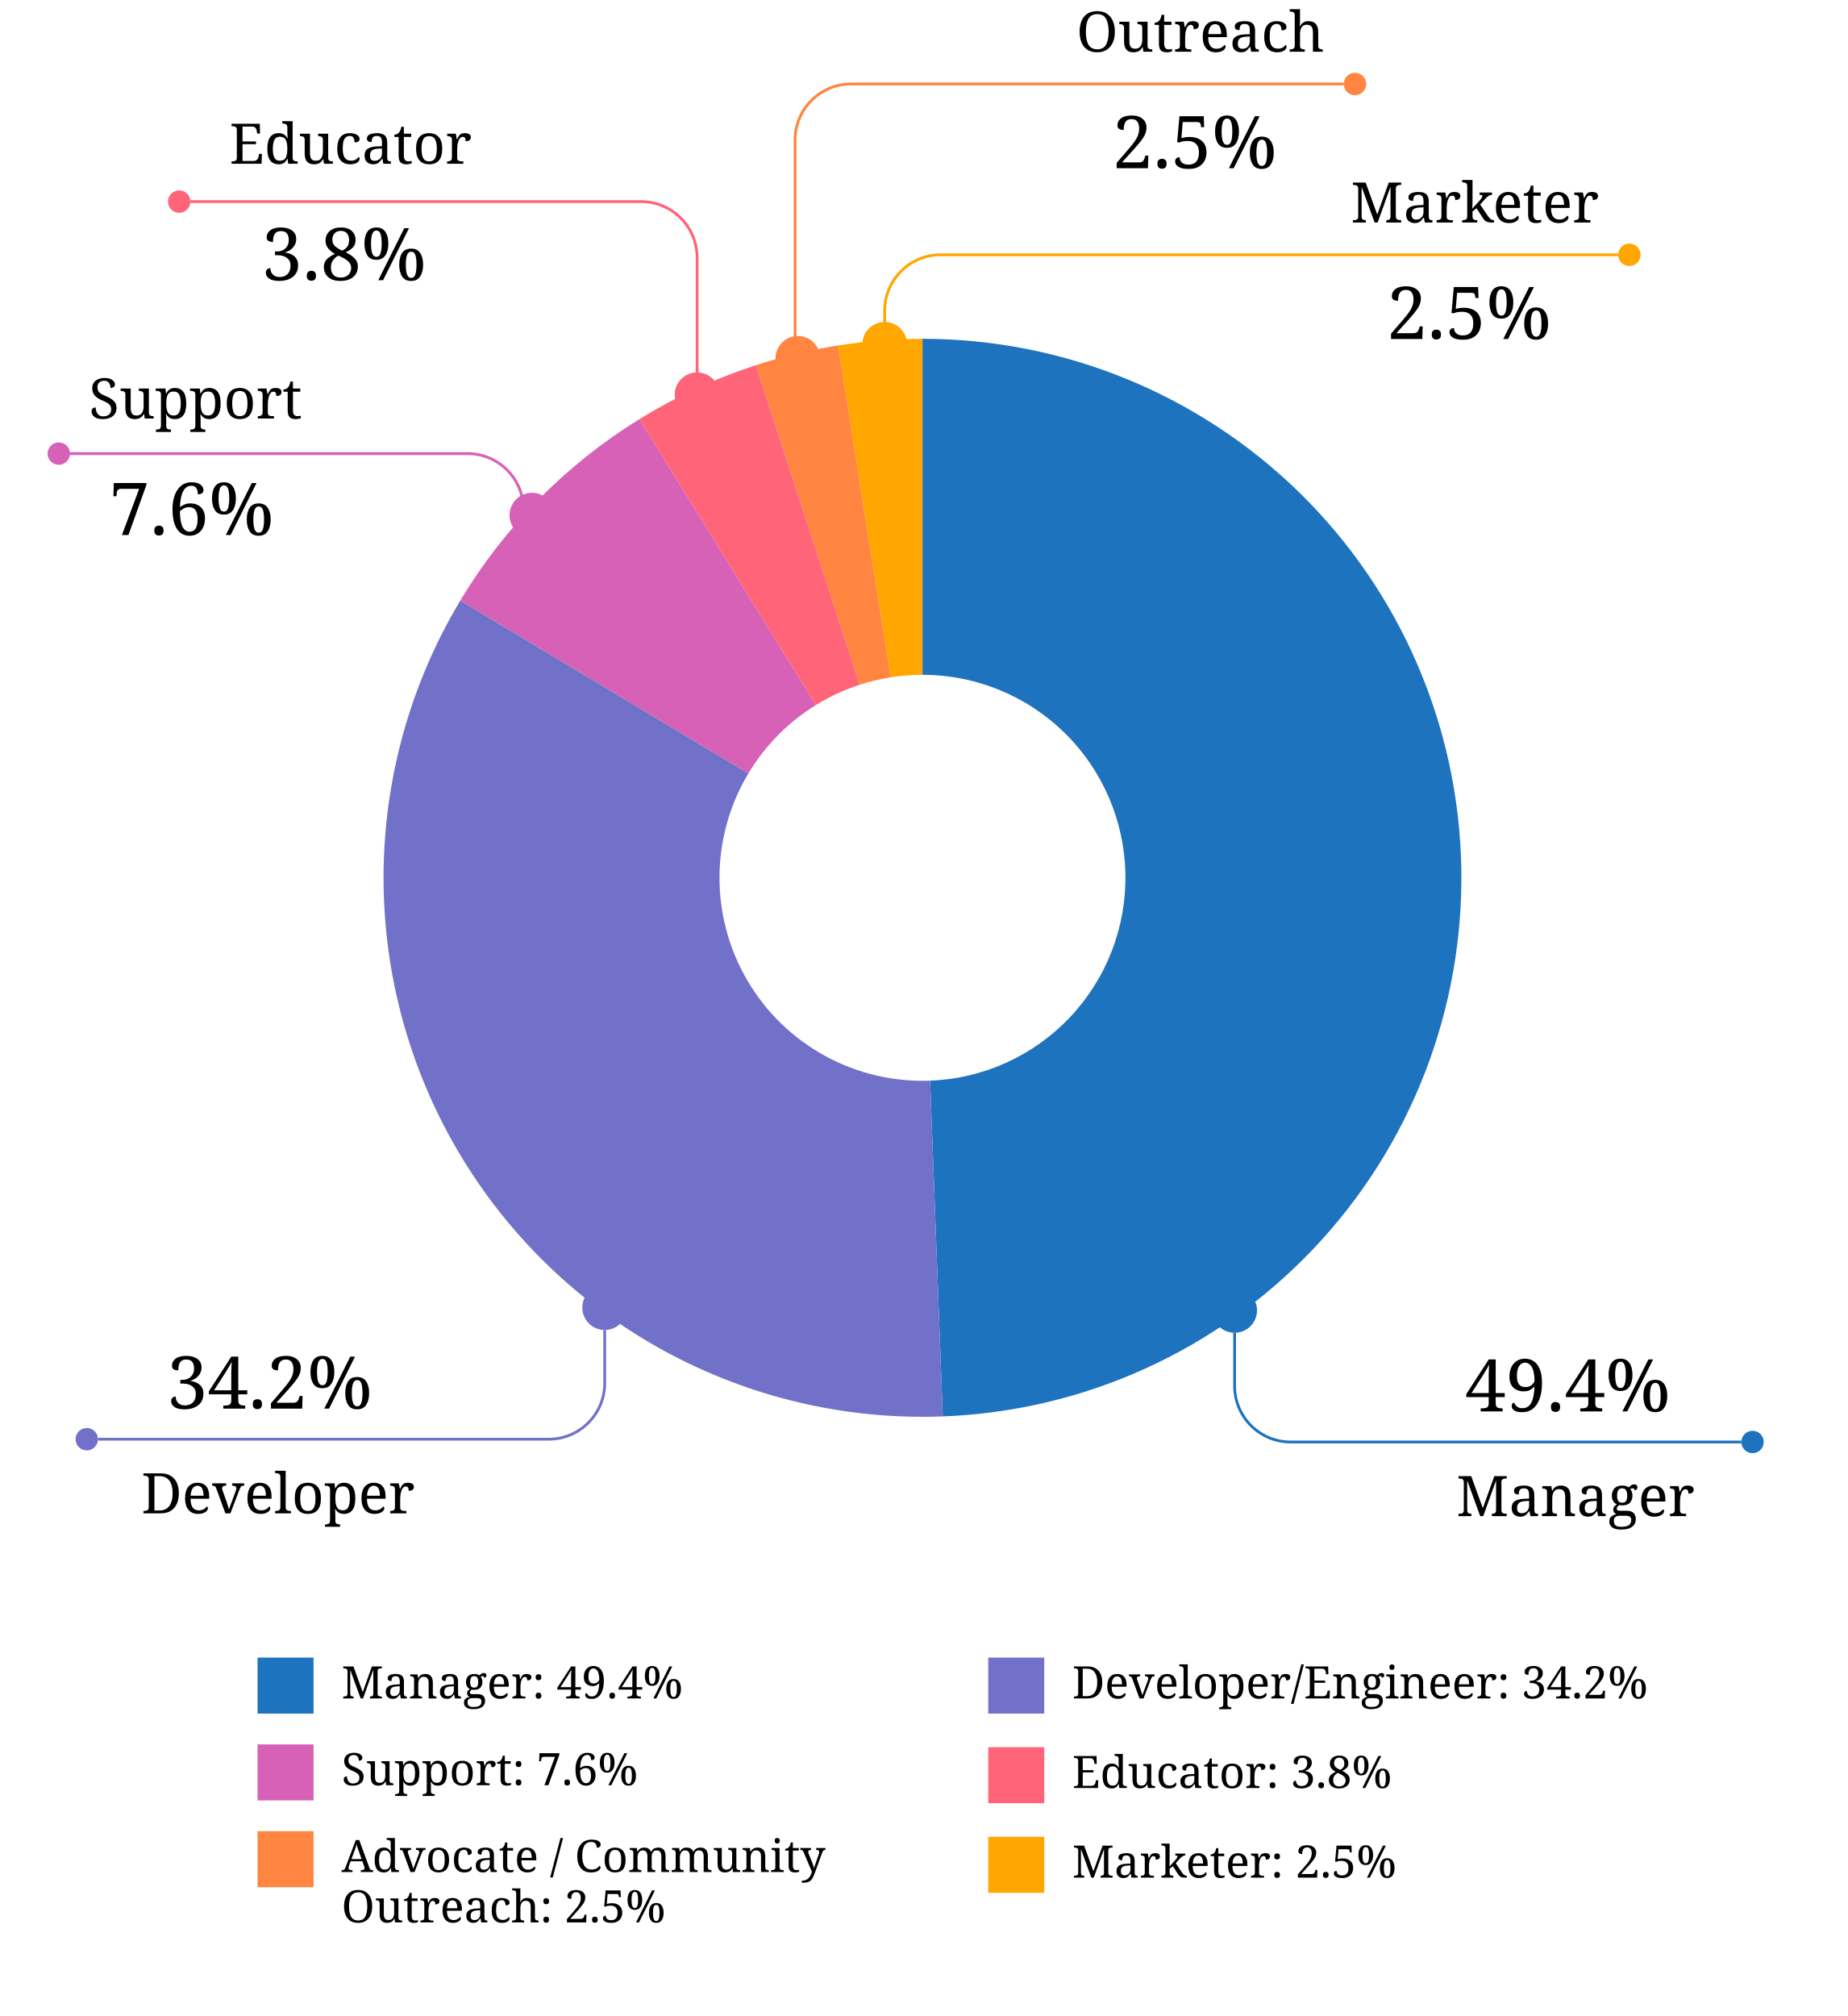
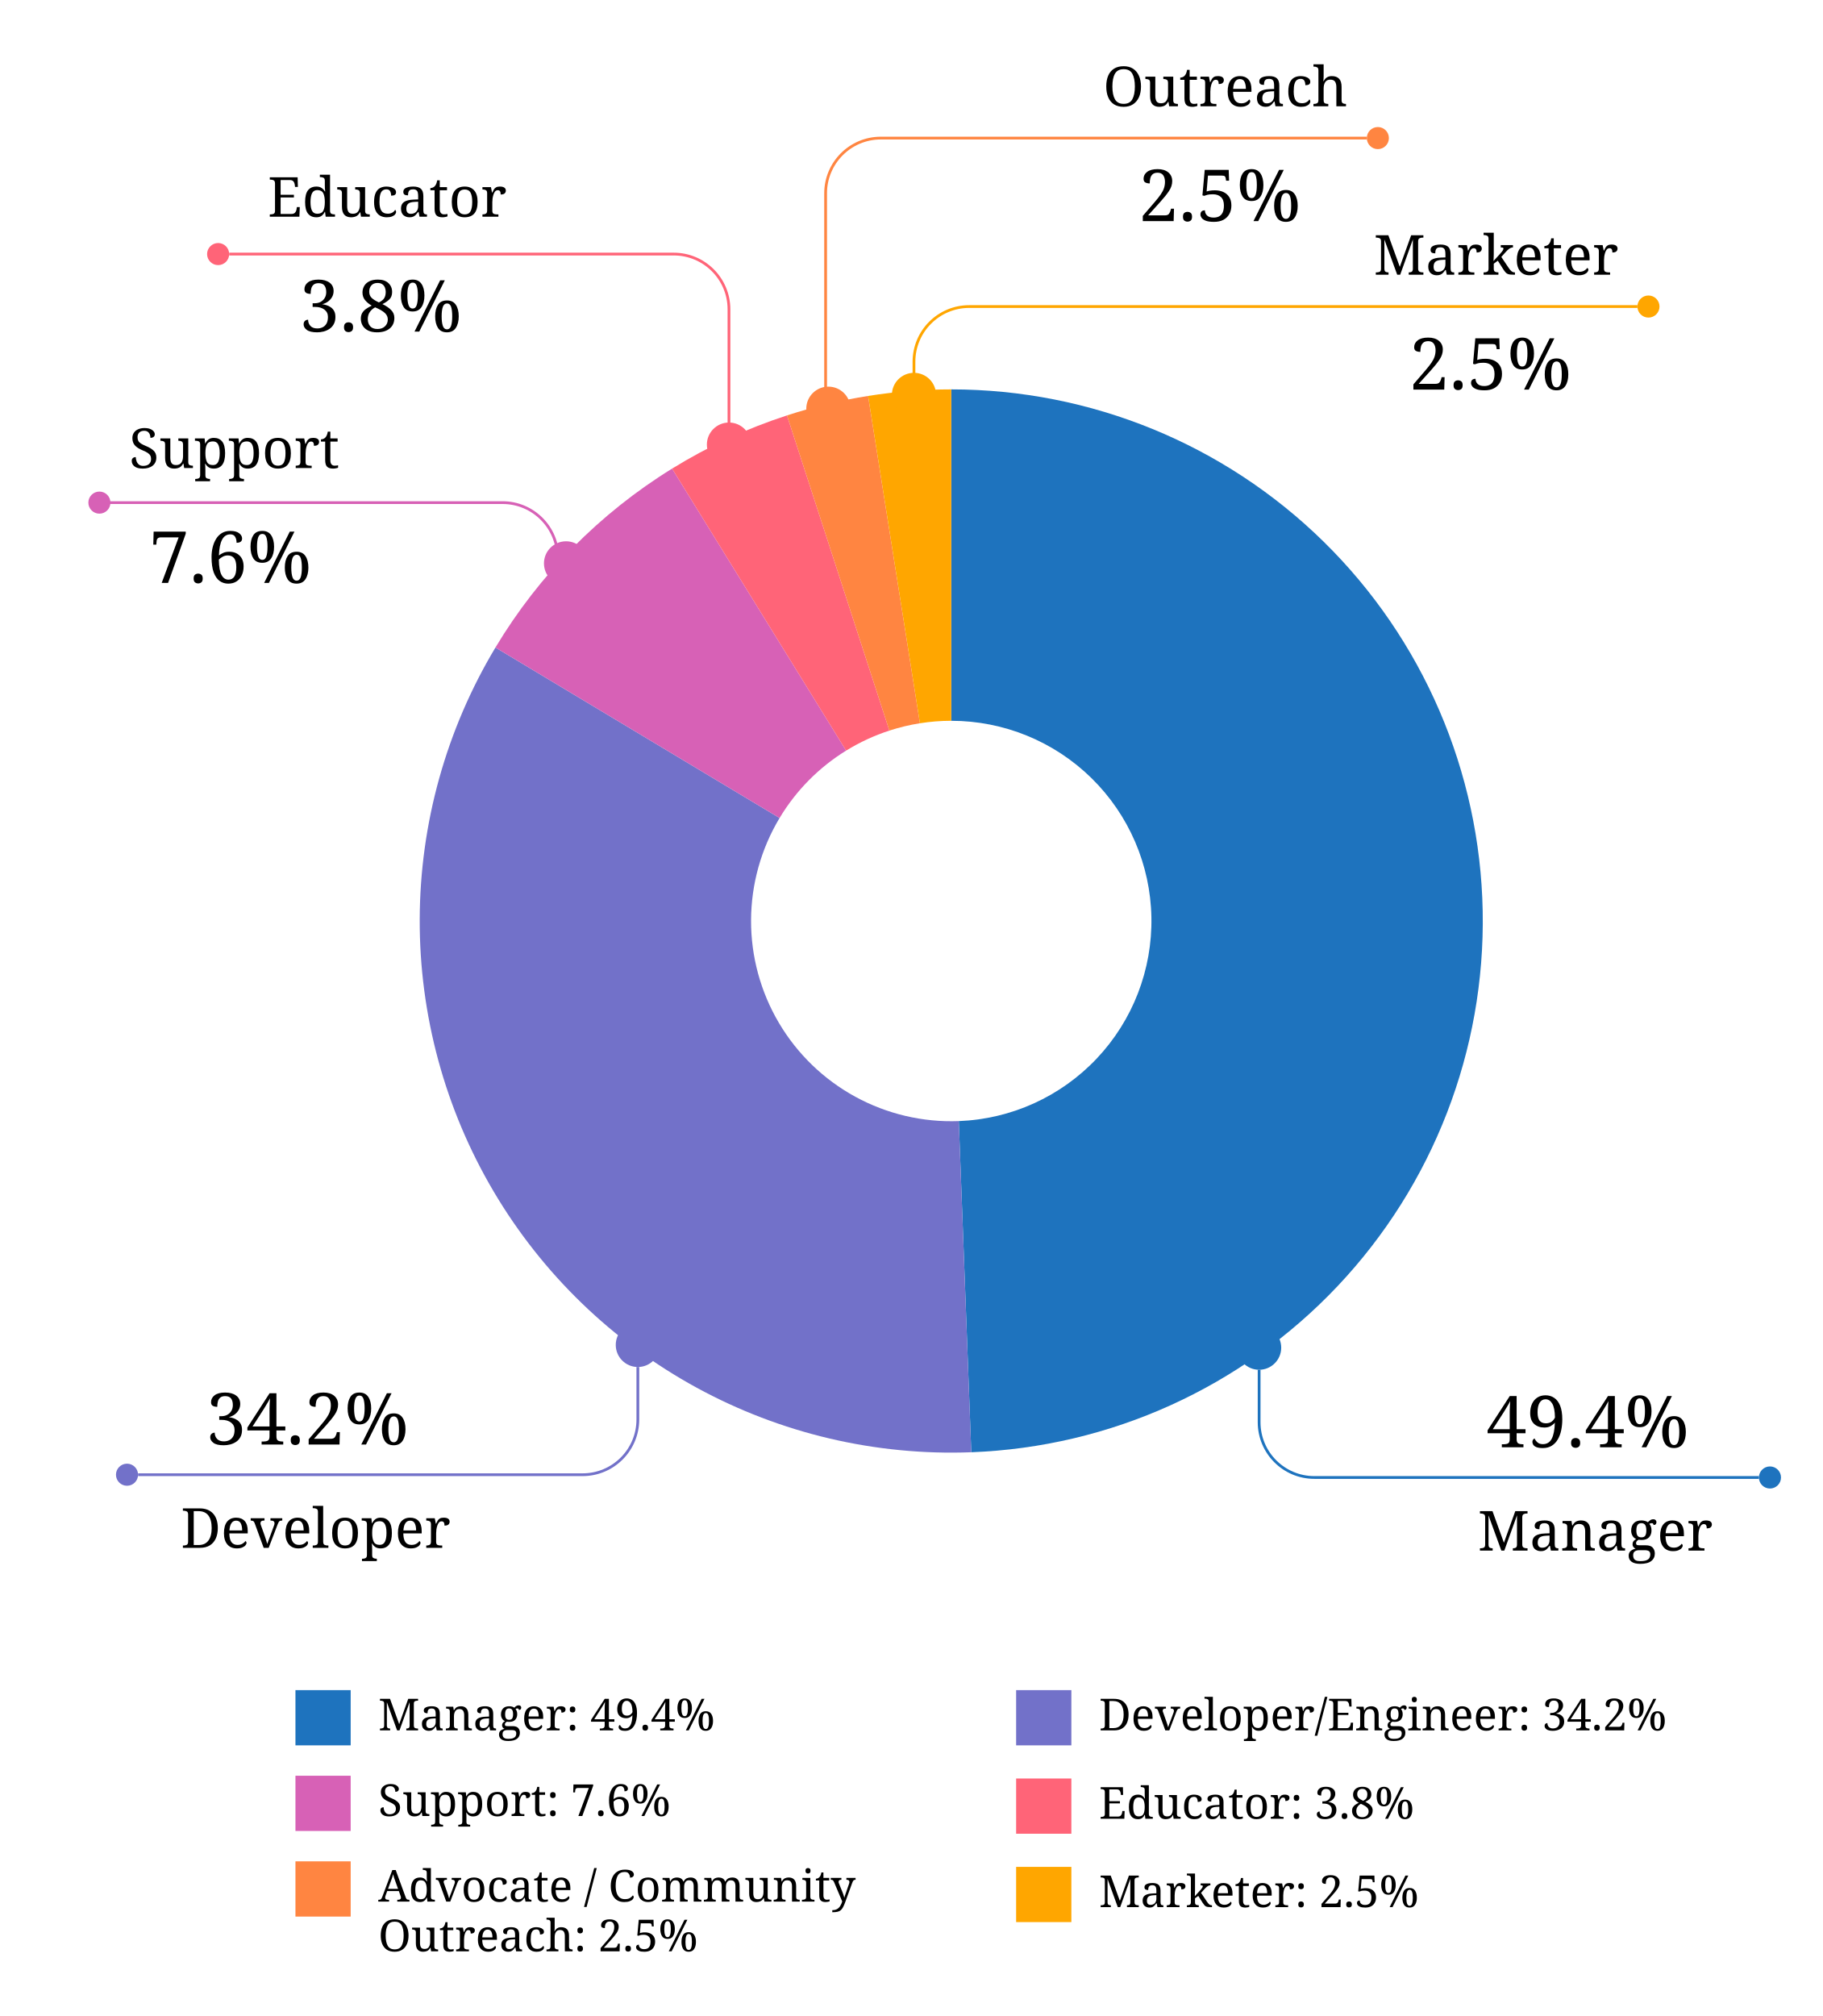
- <svg xmlns="http://www.w3.org/2000/svg" width="660" height="720" viewBox="0 0 660 720" fill="none">
+ <svg xmlns="http://www.w3.org/2000/svg" width="660" height="730" viewBox="0 0 660 730" fill="none">
  <style type="text/css">
  
    @font-face{font-family:"tabular-numbers";src:local("charter"),local("cambria");unicode-range:U+0030-0039}
    text{font-family:'tabular-numbers',georgia,bitstream charter,serif !important}
  
</style>
  <g id="role-categorization-minor">
    <g id="Donut chart">
-       <path id="Donut_1" d="M329.5 121C379.926 121 428.338 140.786 464.329 176.105C500.32 211.424 521.015 259.455 521.966 309.872C522.916 360.288 504.046 409.065 469.412 445.716C434.778 482.366 387.145 503.963 336.755 505.863L332.233 385.948C351.211 385.233 369.15 377.099 382.194 363.295C395.238 349.492 402.345 331.122 401.987 312.133C401.629 293.145 393.835 275.056 380.28 261.754C366.725 248.452 348.492 241 329.5 241L329.5 121Z" fill="#1E73BE" />
-       <path id="Donut_2" d="M336.755 505.863C302.1 507.17 267.735 499.091 237.293 482.48C206.85 465.868 181.461 441.341 163.807 411.49C146.154 381.64 136.892 347.575 137.001 312.895C137.11 278.216 146.585 244.209 164.426 214.47L267.329 276.203C260.61 287.404 257.041 300.211 257 313.272C256.959 326.333 260.447 339.163 267.096 350.406C273.745 361.648 283.307 370.885 294.773 377.142C306.238 383.398 319.181 386.441 332.233 385.948L336.755 505.863Z" fill="#7271C9" />
-       <path id="Donut_3" d="M164.426 214.47C180.264 188.069 202.204 165.852 228.404 149.684L291.425 251.803C281.557 257.892 273.294 266.26 267.329 276.203L164.426 214.47Z" fill="#D761B6" />
-       <path id="Donut_4" d="M228.404 149.684C241.457 141.628 255.426 135.162 270.014 130.422L307.096 244.548C301.602 246.334 296.341 248.769 291.425 251.803L228.404 149.684Z" fill="#FF6478" />
-       <path id="Donut_5" d="M270.014 130.422C279.605 127.305 289.426 124.948 299.386 123.37L318.158 241.893C314.407 242.487 310.708 243.375 307.096 244.548L270.014 130.422Z" fill="#FF8541" />
-       <path id="Donut_6" d="M299.386 123.37C309.347 121.792 319.416 121 329.5 121V241C325.702 241 321.91 241.298 318.158 241.893L299.386 123.37Z" fill="#FFA600" />
+       <path id="Donut_1" d="M344.5 141C394.926 141 443.338 160.786 479.329 196.105C515.32 231.424 536.015 279.455 536.966 329.872C537.916 380.288 519.046 429.065 484.412 465.716C449.778 502.366 402.145 523.963 351.755 525.863L347.233 405.948C366.211 405.233 384.15 397.099 397.194 383.295C410.238 369.492 417.345 351.122 416.987 332.133C416.629 313.145 408.835 295.056 395.28 281.754C381.725 268.452 363.492 261 344.5 261L344.5 141Z" fill="#1E73BE" />
+       <path id="Donut_2" d="M351.755 525.863C317.1 527.17 282.735 519.091 252.293 502.48C221.85 485.868 196.461 461.341 178.807 431.49C161.154 401.64 151.892 367.575 152.001 332.895C152.11 298.216 161.585 264.209 179.426 234.47L282.329 296.203C275.61 307.404 272.041 320.211 272 333.272C271.959 346.333 275.447 359.163 282.096 370.406C288.745 381.648 298.307 390.885 309.773 397.142C321.238 403.398 334.181 406.441 347.233 405.948L351.755 525.863Z" fill="#7271C9" />
+       <path id="Donut_3" d="M179.426 234.47C195.264 208.069 217.204 185.852 243.404 169.684L306.425 271.803C296.557 277.892 288.294 286.26 282.329 296.203L179.426 234.47Z" fill="#D761B6" />
+       <path id="Donut_4" d="M243.404 169.684C256.457 161.628 270.426 155.162 285.014 150.422L322.096 264.548C316.602 266.334 311.341 268.769 306.425 271.803L243.404 169.684Z" fill="#FF6478" />
+       <path id="Donut_5" d="M285.014 150.422C294.605 147.305 304.426 144.948 314.386 143.37L333.158 261.893C329.407 262.487 325.708 263.375 322.096 264.548L285.014 150.422Z" fill="#FF8541" />
+       <path id="Donut_6" d="M314.386 143.37C324.347 141.792 334.416 141 344.5 141V261C340.702 261 336.91 261.298 333.158 261.893L314.386 143.37Z" fill="#FFA600" />
    </g>
    <g id="Legend">
      <g id="Frame 5">
        <g id="Frame 3">
          <g id="1 Manager">
-             <rect id="Rectangle 1" x="92" y="592" width="20" height="20" fill="#1E73BE" />
+             <rect id="Rectangle 1" x="107" y="612" width="20" height="20" fill="#1E73BE" />
            <text id="Manager: 49.4%" fill="black" xml:space="preserve" style="white-space: pre" font-family="Georgia" font-size="16" letter-spacing="0em">
-               <tspan x="122" y="606.582">Manager: 49.4%</tspan>
+               <tspan x="137" y="626.582">Manager: 49.4%</tspan>
            </text>
          </g>
          <g id="3 Support">
-             <rect id="Rectangle 1_2" x="92" y="623" width="20" height="20" fill="#D761B6" />
+             <rect id="Rectangle 1_2" x="107" y="643" width="20" height="20" fill="#D761B6" />
            <text id="Support: 7.6%" fill="black" xml:space="preserve" style="white-space: pre" font-family="Georgia" font-size="16" letter-spacing="0em">
-               <tspan x="122" y="637.582">Support: 7.6%</tspan>
+               <tspan x="137" y="657.582">Support: 7.6%</tspan>
            </text>
          </g>
          <g id="5 Outreach">
-             <rect id="Rectangle 1_3" x="92" y="654" width="20" height="20" fill="#FF8541" />
+             <rect id="Rectangle 1_3" x="107" y="674" width="20" height="20" fill="#FF8541" />
            <text id="Advocate / Community â¨Outreach: 2.5%" fill="black" xml:space="preserve" style="white-space: pre" font-family="Georgia" font-size="16" letter-spacing="0em">
-               <tspan x="122" y="668.582">Advocate / Community  +               <tspan x="137" y="688.582">Advocate / Community  </tspan>
-               <tspan x="122" y="686.582">Outreach: 2.5%</tspan>
+               <tspan x="137" y="706.582">Outreach: 2.5%</tspan>
            </text>
          </g>
        </g>
        <g id="Frame 4">
          <g id="2 Developer">
-             <rect id="Rectangle 1_4" x="353" y="592" width="20" height="20" fill="#7271C9" />
+             <rect id="Rectangle 1_4" x="368" y="612" width="20" height="20" fill="#7271C9" />
            <text id="Developer/Engineer: 34.2%" fill="black" xml:space="preserve" style="white-space: pre" font-family="Georgia" font-size="16" letter-spacing="0em">
-               <tspan x="383" y="606.582">Developer/Engineer: 34.2% </tspan>
+               <tspan x="398" y="626.582">Developer/Engineer: 34.2% </tspan>
            </text>
          </g>
          <g id="4 Educator">
-             <rect id="Rectangle 1_5" x="353" y="624" width="20" height="20" fill="#FF6478" />
+             <rect id="Rectangle 1_5" x="368" y="644" width="20" height="20" fill="#FF6478" />
            <text id="Educator: 3.8%" fill="black" xml:space="preserve" style="white-space: pre" font-family="Georgia" font-size="16" letter-spacing="0em">
-               <tspan x="383" y="638.582">Educator: 3.8%</tspan>
+               <tspan x="398" y="658.582">Educator: 3.8%</tspan>
            </text>
          </g>
          <g id="6 Marketer">
-             <rect id="Rectangle 1_6" x="353" y="656" width="20" height="20" fill="#FFA600" />
+             <rect id="Rectangle 1_6" x="368" y="676" width="20" height="20" fill="#FFA600" />
            <text id="Marketer: 2.5%" fill="black" xml:space="preserve" style="white-space: pre" font-family="Georgia" font-size="16" letter-spacing="0em">
-               <tspan x="383" y="670.582">Marketer: 2.5%</tspan>
+               <tspan x="398" y="690.582">Marketer: 2.5%</tspan>
            </text>
          </g>
        </g>
      </g>
    </g>
    <g id="Label: Manager">
      <g id="Label">
        <g id="Frame 1">
-           <circle id="end point" cx="626" cy="515" r="4" transform="rotate(-180 626 515)" fill="#1E73BE" />
+           <circle id="end point" cx="641" cy="535" r="4" transform="rotate(-180 641 535)" fill="#1E73BE" />
          <g id="connector-frame">
-             <path id="connector" d="M622 515.5H461V514.5H622V515.5ZM440.5 495V476H441.5V495H440.5ZM461 515.5C449.678 515.5 440.5 506.322 440.5 495H441.5C441.5 505.77 450.23 514.5 461 514.5V515.5Z" fill="#1E73BE" />
+             <path id="connector" d="M637 535.5H476V534.5H637V535.5ZM455.5 515V496H456.5V515H455.5ZM476 535.5C464.678 535.5 455.5 526.322 455.5 515H456.5C456.5 525.77 465.23 534.5 476 534.5V535.5Z" fill="#1E73BE" />
          </g>
        </g>
-         <circle id="start point" cx="441" cy="468" r="8" transform="rotate(-180 441 468)" fill="#1E73BE" />
+         <circle id="start point" cx="456" cy="488" r="8" transform="rotate(-180 456 488)" fill="#1E73BE" />
      </g>
      <g id="Frame 2">
        <text id="49.4%" fill="black" xml:space="preserve" style="white-space: pre" font-family="Georgia" font-size="26" letter-spacing="0em">
-           <tspan x="523.306" y="504.071">49.4%</tspan>
+           <tspan x="538.306" y="524.071">49.4%</tspan>
        </text>
        <text id="Manager" fill="black" xml:space="preserve" style="white-space: pre" font-family="Georgia" font-size="20" letter-spacing="0em">
-           <tspan x="520.203" y="541.478">Manager</tspan>
+           <tspan x="535.203" y="561.478">Manager</tspan>
        </text>
      </g>
    </g>
    <g id="Label: Developer/Engineer">
      <g id="Label_2">
        <g id="Frame 1_2">
-           <circle id="end point_2" r="4" transform="matrix(1 0 0 -1 31 514)" fill="#7271C9" />
+           <circle id="end point_2" r="4" transform="matrix(1 0 0 -1 46 534)" fill="#7271C9" />
          <g id="connector-frame_2">
-             <path id="connector_2" d="M35 514.5H196V513.5H35V514.5ZM216.5 494V475H215.5V494H216.5ZM196 514.5C207.322 514.5 216.5 505.322 216.5 494H215.5C215.5 504.77 206.77 513.5 196 513.5V514.5Z" fill="#7271C9" />
+             <path id="connector_2" d="M50 534.5H211V533.5H50V534.5ZM231.5 514V495H230.5V514H231.5ZM211 534.5C222.322 534.5 231.5 525.322 231.5 514H230.5C230.5 524.77 221.77 533.5 211 533.5V534.5Z" fill="#7271C9" />
          </g>
        </g>
-         <circle id="start point_2" r="8" transform="matrix(1 0 0 -1 216 467)" fill="#7271C9" />
+         <circle id="start point_2" r="8" transform="matrix(1 0 0 -1 231 487)" fill="#7271C9" />
      </g>
      <g id="Frame 2_2">
        <text id="34.2%" fill="black" xml:space="preserve" style="white-space: pre" font-family="Georgia" font-size="26" letter-spacing="0em">
-           <tspan x="59.623" y="503.071">34.2%</tspan>
+           <tspan x="74.623" y="523.071">34.2%</tspan>
        </text>
        <text id="Developer" fill="black" xml:space="preserve" style="white-space: pre" font-family="Georgia" font-size="20" letter-spacing="0em">
-           <tspan x="50.471" y="540.478">Developer</tspan>
+           <tspan x="65.471" y="560.478">Developer</tspan>
        </text>
      </g>
    </g>
    <g id="Label: Educator">
      <g id="Label_3">
        <g id="Frame 1_3">
-           <circle id="end point_3" cx="64" cy="72" r="4" fill="#FF6478" />
+           <circle id="end point_3" cx="79" cy="92" r="4" fill="#FF6478" />
          <g id="connector-frame_3">
-             <path id="connector_3" d="M68 71.5H229V72.5H68V71.5ZM249.5 92V161H248.5V92H249.5ZM229 71.5C240.322 71.5 249.5 80.678 249.5 92H248.5C248.5 81.23 239.77 72.5 229 72.5V71.5Z" fill="#FF6478" />
+             <path id="connector_3" d="M83 91.5H244V92.5H83V91.5ZM264.5 112V181H263.5V112H264.5ZM244 91.5C255.322 91.5 264.5 100.678 264.5 112H263.5C263.5 101.23 254.77 92.5 244 92.5V91.5Z" fill="#FF6478" />
          </g>
        </g>
-         <circle id="start point_3" cx="249" cy="141" r="8" fill="#FF6478" />
+         <circle id="start point_3" cx="264" cy="161" r="8" fill="#FF6478" />
      </g>
      <g id="Frame 2_3">
        <text id="Educator" fill="black" xml:space="preserve" style="white-space: pre" font-family="Georgia" font-size="20" letter-spacing="0em">
-           <tspan x="81.943" y="58.477">Educator</tspan>
+           <tspan x="96.943" y="78.478">Educator</tspan>
        </text>
        <text id="3.8%" fill="black" xml:space="preserve" style="white-space: pre" font-family="Georgia" font-size="26" letter-spacing="0em">
-           <tspan x="93.44" y="100.071">3.8%</tspan>
+           <tspan x="108.44" y="120.071">3.8%</tspan>
        </text>
      </g>
    </g>
    <g id="Label: Educator_2">
      <g id="Label_4">
        <g id="Frame 1_4">
-           <circle id="end point_4" cx="21" cy="162" r="4" fill="#D761B6" />
+           <circle id="end point_4" cx="36" cy="182" r="4" fill="#D761B6" />
          <g id="connector-frame_4">
-             <path id="connector_4" d="M24 161.5H167V162.5H24V161.5ZM187.5 182V211H186.5V182H187.5ZM167 161.5C178.322 161.5 187.5 170.678 187.5 182H186.5C186.5 171.23 177.77 162.5 167 162.5V161.5Z" fill="#D761B6" />
+             <path id="connector_4" d="M39 181.5H182V182.5H39V181.5ZM202.5 202V231H201.5V202H202.5ZM182 181.5C193.322 181.5 202.5 190.678 202.5 202H201.5C201.5 191.23 192.77 182.5 182 182.5V181.5Z" fill="#D761B6" />
          </g>
        </g>
-         <circle id="start point_4" cx="190" cy="184" r="8" fill="#D761B6" />
+         <circle id="start point_4" cx="205" cy="204" r="8" fill="#D761B6" />
      </g>
      <g id="Frame 2_4">
        <text id="Support" fill="black" xml:space="preserve" style="white-space: pre" font-family="Georgia" font-size="20" letter-spacing="0em">
-           <tspan x="31.758" y="149.478">Support</tspan>
+           <tspan x="46.758" y="169.478">Support</tspan>
        </text>
        <text id="7.6%" fill="black" xml:space="preserve" style="white-space: pre" font-family="Georgia" font-size="26" letter-spacing="0em">
-           <tspan x="38.986" y="191.071">7.6%</tspan>
+           <tspan x="53.986" y="211.071">7.6%</tspan>
        </text>
      </g>
    </g>
    <g id="Label: Marketer">
      <g id="Label_5">
        <g id="Frame 1_5">
-           <circle id="end point_5" r="4" transform="matrix(-1 0 0 1 582 91)" fill="#FFA600" />
+           <circle id="end point_5" r="4" transform="matrix(-1 0 0 1 597 111)" fill="#FFA600" />
          <g id="connector-frame_5">
-             <path id="connector_5" d="M578 90.5H336V91.5H578V90.5ZM315.5 111V130H316.5V111H315.5ZM336 90.5C324.678 90.5 315.5 99.678 315.5 111H316.5C316.5 100.23 325.23 91.5 336 91.5V90.5Z" fill="#FFA600" />
+             <path id="connector_5" d="M593 110.5H351V111.5H593V110.5ZM330.5 131V150H331.5V131H330.5ZM351 110.5C339.678 110.5 330.5 119.678 330.5 131H331.5C331.5 120.23 340.23 111.5 351 111.5V110.5Z" fill="#FFA600" />
          </g>
        </g>
-         <circle id="start point_5" r="8" transform="matrix(-1 0 0 1 316 123)" fill="#FFA600" />
+         <circle id="start point_5" r="8" transform="matrix(-1 0 0 1 331 143)" fill="#FFA600" />
      </g>
      <g id="Frame 2_5">
        <text id="Marketer" fill="black" xml:space="preserve" style="white-space: pre" font-family="Georgia" font-size="20" letter-spacing="0em">
-           <tspan x="482.494" y="79.478">Marketer</tspan>
+           <tspan x="497.494" y="99.478">Marketer</tspan>
        </text>
        <text id="2.5%" fill="black" xml:space="preserve" style="white-space: pre" font-family="Georgia" font-size="26" letter-spacing="0em">
-           <tspan x="495.278" y="121.071">2.5%</tspan>
+           <tspan x="510.278" y="141.071">2.5%</tspan>
        </text>
      </g>
    </g>
    <g id="Label: Outreach">
      <g id="Label_6">
        <g id="Frame 1_6">
-           <circle id="end point_6" r="4" transform="matrix(-1 0 0 1 484 30)" fill="#FF8541" />
+           <circle id="end point_6" r="4" transform="matrix(-1 0 0 1 499 50)" fill="#FF8541" />
          <g id="connector-frame_6">
-             <path id="connector_6" d="M480 29.5H304V30.5H480V29.5ZM283.5 50V122H284.5V50H283.5ZM304 29.5C292.678 29.5 283.5 38.678 283.5 50H284.5C284.5 39.23 293.23 30.5 304 30.5V29.5Z" fill="#FF8541" />
+             <path id="connector_6" d="M495 49.5H319V50.5H495V49.5ZM298.5 70V142H299.5V70H298.5ZM319 49.5C307.678 49.5 298.5 58.678 298.5 70H299.5C299.5 59.23 308.23 50.5 319 50.5V49.5Z" fill="#FF8541" />
          </g>
        </g>
-         <circle id="start point_6" r="8" transform="matrix(-1 0 0 1 285 128)" fill="#FF8541" />
+         <circle id="start point_6" r="8" transform="matrix(-1 0 0 1 300 148)" fill="#FF8541" />
      </g>
      <g id="Frame 2_6">
        <text id="Outreach" fill="black" xml:space="preserve" style="white-space: pre" font-family="Georgia" font-size="20" letter-spacing="0em">
-           <tspan x="384.514" y="18.477">Outreach</tspan>
+           <tspan x="399.514" y="38.477">Outreach</tspan>
        </text>
        <text id="2.5%_2" fill="black" xml:space="preserve" style="white-space: pre" font-family="Georgia" font-size="26" letter-spacing="0em">
-           <tspan x="397.278" y="60.071">2.5%</tspan>
+           <tspan x="412.278" y="80.071">2.5%</tspan>
        </text>
      </g>
    </g>
  </g>
</svg>
